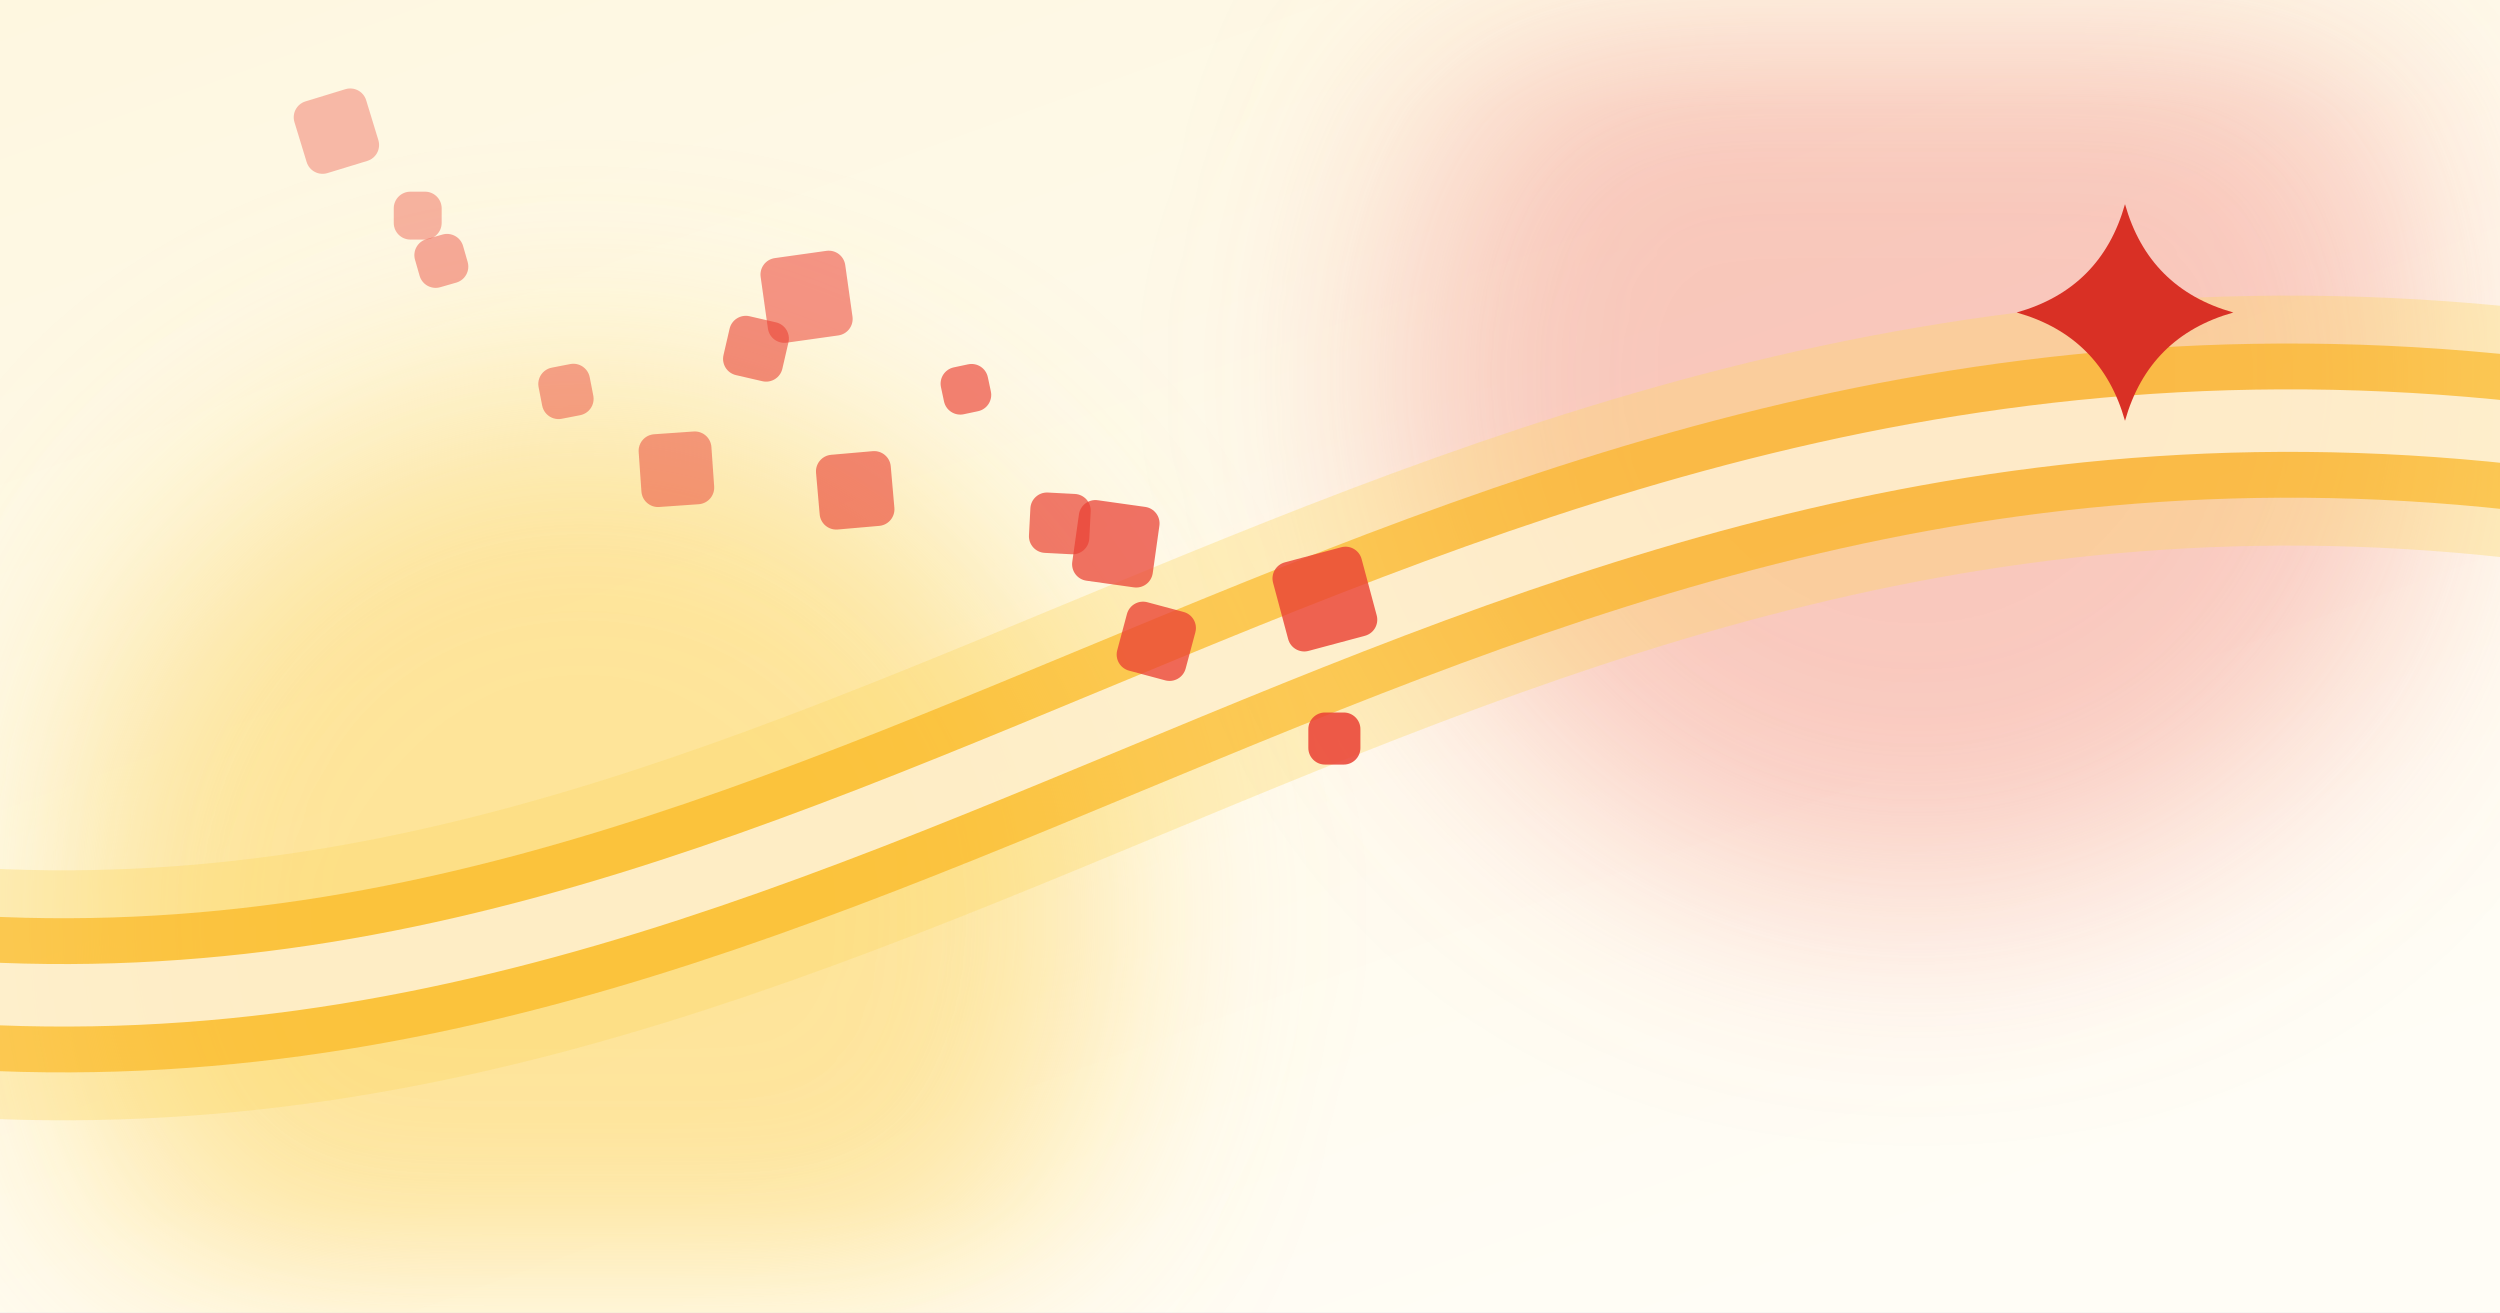
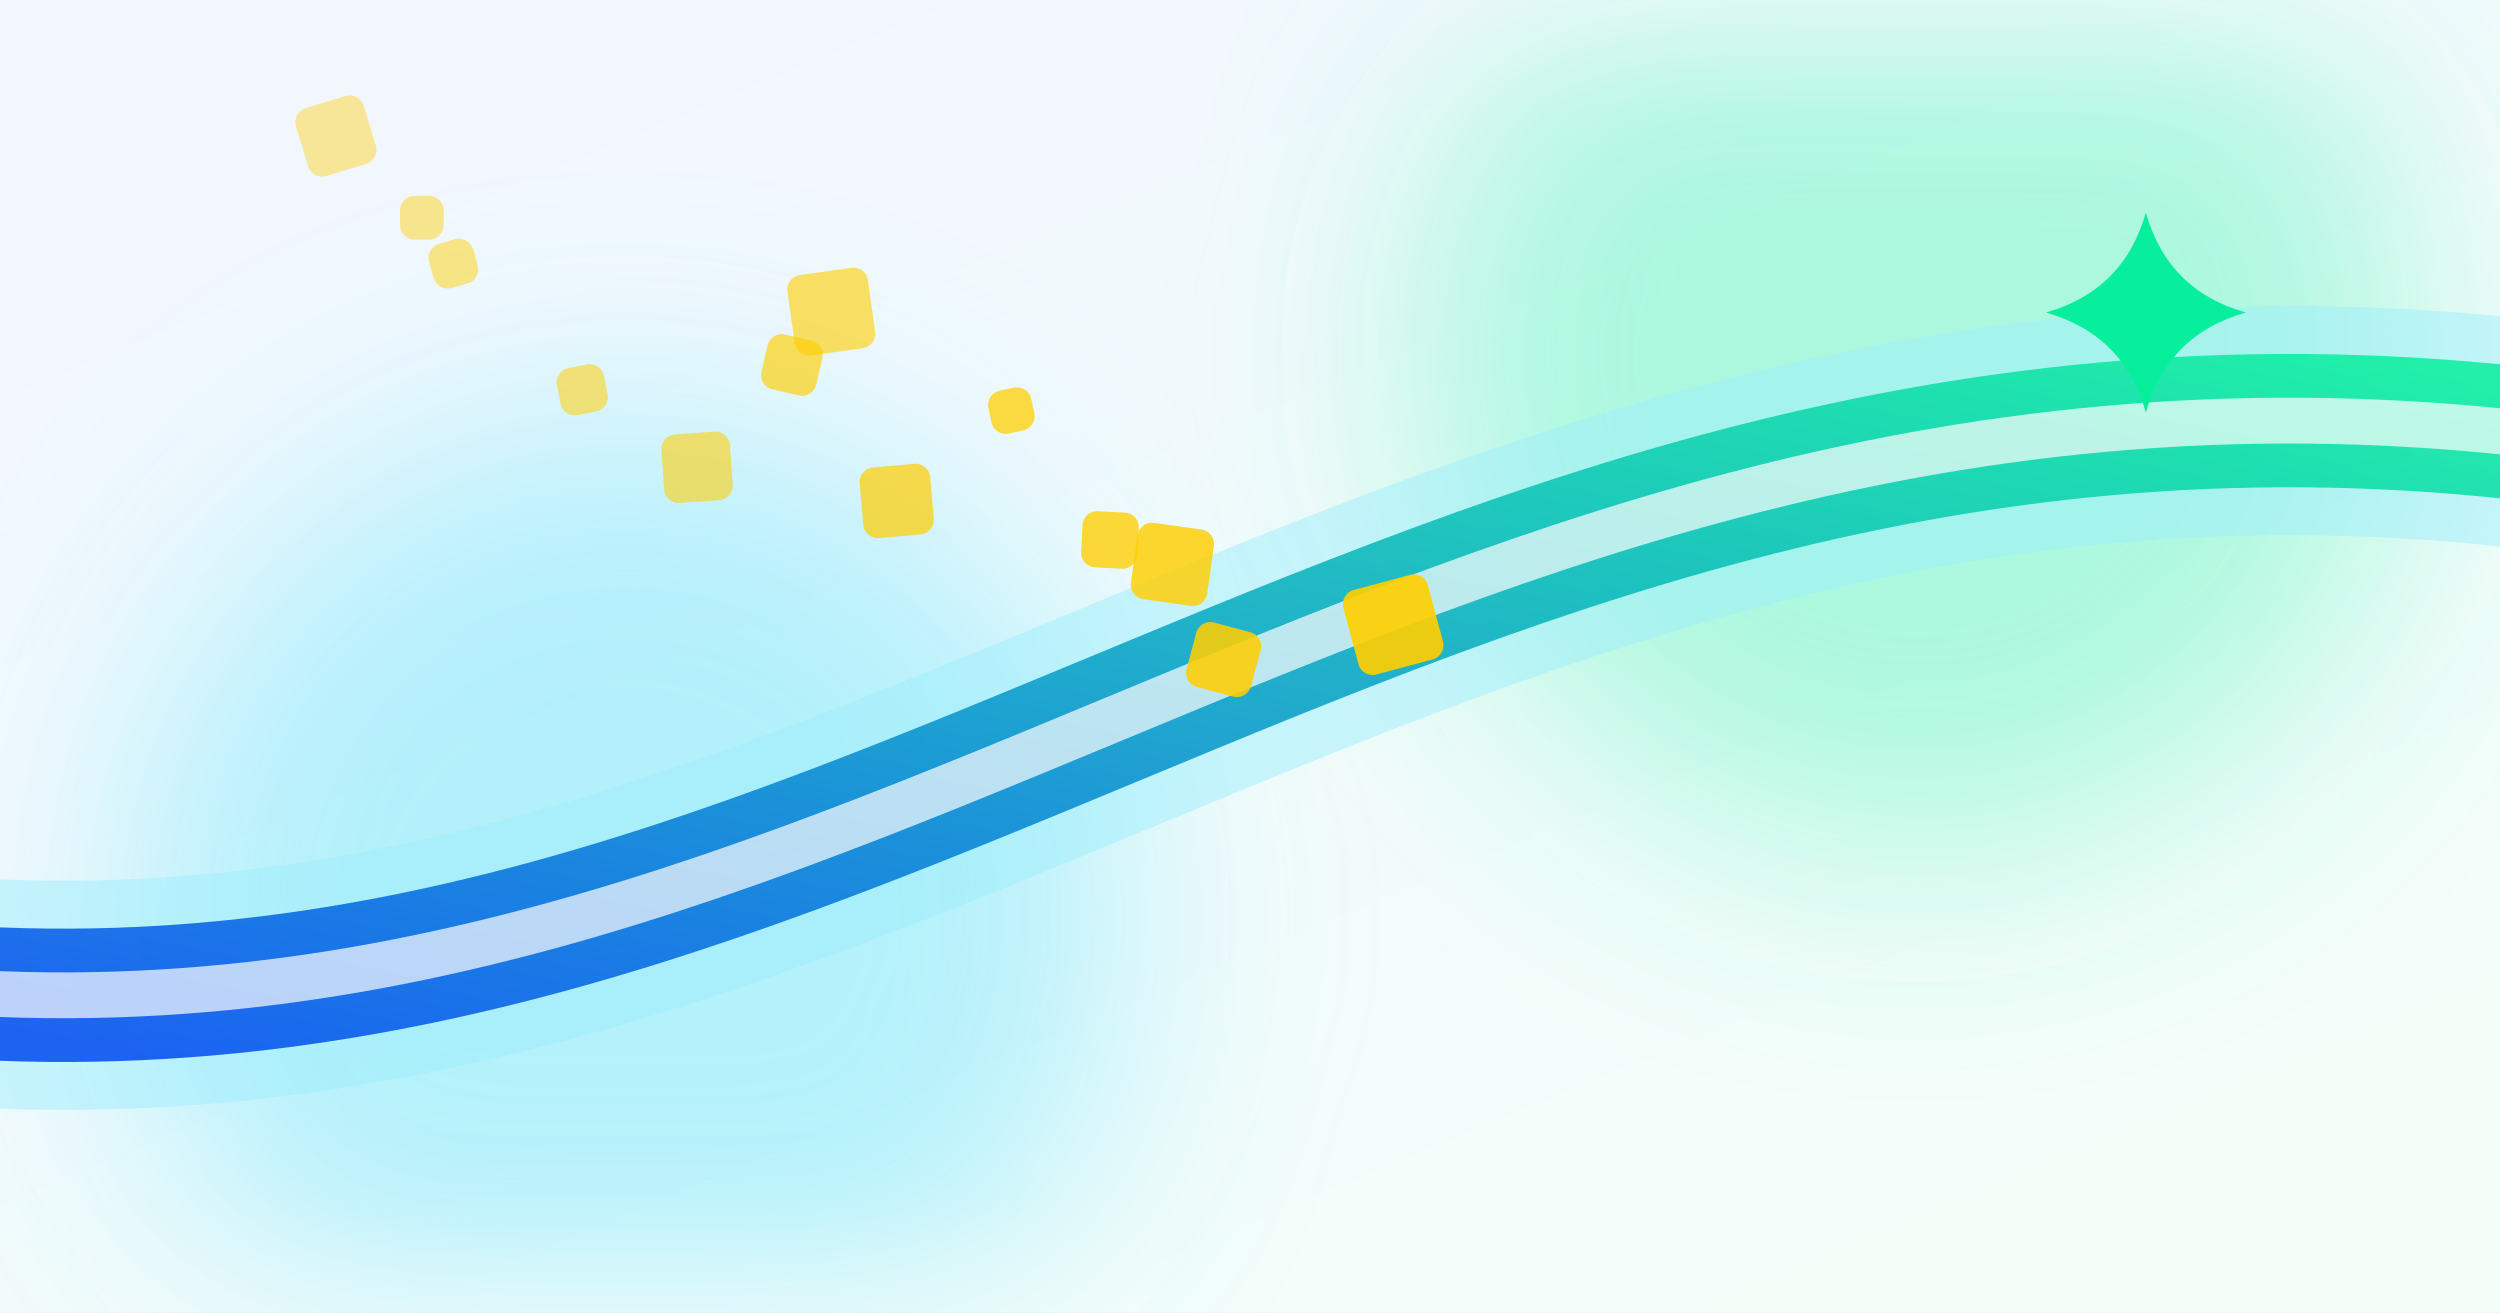
<svg xmlns="http://www.w3.org/2000/svg" viewBox="0 0 1200 630" font-family="Arial, Helvetica, sans-serif">
  <defs>
-     <linearGradient id="bg" x1="0" y1="0" x2="0.7" y2="1">
-       <stop offset="0" stop-color="#FEF7E0" />
-       <stop offset="1" stop-color="#FFFDF6" />
+     <linearGradient id="bg" x1="0" y1="0" x2="0.8" y2="1">
+       <stop offset="0" stop-color="#F2F6FF" />
+       <stop offset="1" stop-color="#F3FEF9" />
+     </linearGradient>
+     <linearGradient id="brand" x1="0" y1="1" x2="1" y2="0">
+       <stop offset="0" stop-color="#004aef" />
+       <stop offset="1" stop-color="#07ef9c" />
+     </linearGradient>
+     <linearGradient id="brandSoft" x1="0" y1="1" x2="1" y2="0">
+       <stop offset="0" stop-color="#7E9BF7" />
+       <stop offset="1" stop-color="#86F7CC" />
    </linearGradient>
    <filter id="soft" x="-60%" y="-60%" width="220%" height="220%">
      <feGaussianBlur stdDeviation="55" />
-     </filter>
-     <filter id="softer" x="-80%" y="-80%" width="260%" height="260%">
-       <feGaussianBlur stdDeviation="26" />
    </filter>
    <style>
      .drift1 { animation: d1 18s ease-in-out infinite alternate; }
      .drift2 { animation: d2 24s ease-in-out infinite alternate; }
      @keyframes d1 { to { transform: translate(22px, -16px); } }
      @keyframes d2 { to { transform: translate(-18px, 14px); } }
      .float { animation: fl 12s ease-in-out infinite alternate; }
      @keyframes fl { to { transform: translateY(-12px); } }
      .spin { animation: sp 60s linear infinite; }
      @keyframes sp { to { transform: rotate(360deg); } }
      .sparkle { animation: sk 6s ease-in-out infinite alternate; }
      @keyframes sk { from { transform: scale(0.94); } to { transform: scale(1.08); } }
      @media (prefers-reduced-motion: reduce) { * { animation: none !important; } }
</style>
  </defs>
  <rect width="1200" height="630" fill="url(#bg)" />
-   <circle class="drift1" cx="280" cy="440" r="250" fill="#FDD663" fill-opacity="0.6" filter="url(#soft)" />
-   <circle class="drift2" cx="920" cy="180" r="250" fill="#F28B82" fill-opacity="0.45" filter="url(#soft)" />
-   <path class="drift1" d="M -80 470 C 420 540, 700 110, 1290 220" fill="none" stroke="#FDD663" stroke-opacity="0.35" stroke-width="120" stroke-linecap="round" />
-   <path class="drift1" d="M -80 470 C 420 540, 700 110, 1290 220" fill="none" stroke="#F9AB00" stroke-opacity="0.55" stroke-width="74" stroke-linecap="round" />
-   <path class="drift1" d="M -80 470 C 420 540, 700 110, 1290 220" fill="none" stroke="#FFFFFF" stroke-opacity="0.7" stroke-width="30" stroke-linecap="round" />
-   <rect x="139" y="51" width="36" height="36" rx="8" fill="#EA4335" fill-opacity="0.35" transform="rotate(-17 139 51)" />
-   <rect x="189" y="92" width="23" height="23" rx="8" fill="#EA4335" fill-opacity="0.39" transform="rotate(0 189 92)" />
-   <rect x="197" y="117" width="24" height="24" rx="8" fill="#EA4335" fill-opacity="0.43" transform="rotate(-16 197 117)" />
-   <rect x="257" y="178" width="25" height="25" rx="8" fill="#EA4335" fill-opacity="0.47" transform="rotate(-11 257 178)" />
-   <rect x="306" y="209" width="35" height="35" rx="8" fill="#EA4335" fill-opacity="0.51" transform="rotate(-4 306 209)" />
-   <rect x="364" y="125" width="41" height="41" rx="8" fill="#EA4335" fill-opacity="0.55" transform="rotate(-8 364 125)" />
-   <rect x="352" y="150" width="29" height="29" rx="8" fill="#EA4335" fill-opacity="0.59" transform="rotate(13 352 150)" />
-   <rect x="391" y="219" width="36" height="36" rx="8" fill="#EA4335" fill-opacity="0.62" transform="rotate(-5 391 219)" />
-   <rect x="450" y="178" width="23" height="23" rx="8" fill="#EA4335" fill-opacity="0.66" transform="rotate(-12 450 178)" />
-   <rect x="495" y="236" width="29" height="29" rx="8" fill="#EA4335" fill-opacity="0.70" transform="rotate(3 495 236)" />
-   <rect x="519" y="239" width="39" height="39" rx="8" fill="#EA4335" fill-opacity="0.74" transform="rotate(8 519 239)" />
-   <rect x="543" y="287" width="34" height="34" rx="8" fill="#EA4335" fill-opacity="0.78" transform="rotate(15 543 287)" />
-   <rect x="609" y="272" width="44" height="44" rx="8" fill="#EA4335" fill-opacity="0.82" transform="rotate(-15 609 272)" />
-   <rect x="628" y="342" width="25" height="25" rx="8" fill="#EA4335" fill-opacity="0.86" transform="rotate(-0 628 342)" />
-   <g class="sparkle" style="transform-origin:1020px 150px">
-     <path d="M 1020 98 Q 1031.44 138.56 1072 150 Q 1031.44 161.44 1020 202 Q 1008.56 161.44 968 150 Q 1008.56 138.56 1020 98 Z" fill="#D93025" />
+   <circle class="drift1" cx="300" cy="440" r="240" fill="#57E2FA" fill-opacity="0.4" filter="url(#soft)" />
+   <circle class="drift2" cx="920" cy="170" r="240" fill="#3DF3B1" fill-opacity="0.4" filter="url(#soft)" />
+   <path class="drift1" d="M -80 470 C 420 540, 700 110, 1290 220" fill="none" stroke="#9FEFFC" stroke-opacity="0.5" stroke-width="110" stroke-linecap="round" />
+   <path class="drift1" d="M -80 470 C 420 540, 700 110, 1290 220" fill="none" stroke="url(#brand)" stroke-opacity="0.85" stroke-width="64" stroke-linecap="round" />
+   <path class="drift1" d="M -80 470 C 420 540, 700 110, 1290 220" fill="none" stroke="#FFFFFF" stroke-opacity="0.7" stroke-width="22" stroke-linecap="round" />
+   <rect x="140" y="54" width="34" height="34" rx="7" fill="#ffce00" fill-opacity="0.40" transform="rotate(-17 140 54)" />
+   <rect x="192" y="94" width="21" height="21" rx="7" fill="#ffce00" fill-opacity="0.44" transform="rotate(0 192 94)" />
+   <rect x="204" y="119" width="22" height="22" rx="7" fill="#ffce00" fill-opacity="0.48" transform="rotate(-16 204 119)" />
+   <rect x="266" y="178" width="23" height="23" rx="7" fill="#ffce00" fill-opacity="0.53" transform="rotate(-11 266 178)" />
+   <rect x="317" y="209" width="33" height="33" rx="7" fill="#ffce00" fill-opacity="0.57" transform="rotate(-4 317 209)" />
+   <rect x="377" y="133" width="39" height="39" rx="7" fill="#ffce00" fill-opacity="0.61" transform="rotate(-8 377 133)" />
+   <rect x="370" y="159" width="27" height="27" rx="7" fill="#ffce00" fill-opacity="0.65" transform="rotate(13 370 159)" />
+   <rect x="412" y="225" width="34" height="34" rx="7" fill="#ffce00" fill-opacity="0.70" transform="rotate(-5 412 225)" />
+   <rect x="473" y="189" width="21" height="21" rx="7" fill="#ffce00" fill-opacity="0.74" transform="rotate(-12 473 189)" />
+   <rect x="520" y="245" width="27" height="27" rx="7" fill="#ffce00" fill-opacity="0.78" transform="rotate(3 520 245)" />
+   <rect x="547" y="250" width="37" height="37" rx="7" fill="#ffce00" fill-opacity="0.82" transform="rotate(8 547 250)" />
+   <rect x="576" y="297" width="32" height="32" rx="7" fill="#ffce00" fill-opacity="0.87" transform="rotate(15 576 297)" />
+   <rect x="643" y="285" width="42" height="42" rx="7" fill="#ffce00" fill-opacity="0.91" transform="rotate(-15 643 285)" />
+   <g class="sparkle" style="transform-origin:1030px 150px">
+     <path d="M 1030 102 Q 1040.56 139.44 1078 150 Q 1040.56 160.56 1030 198 Q 1019.44 160.56 982 150 Q 1019.44 139.44 1030 102 Z" fill="#07ef9c" />
  </g>
</svg>
